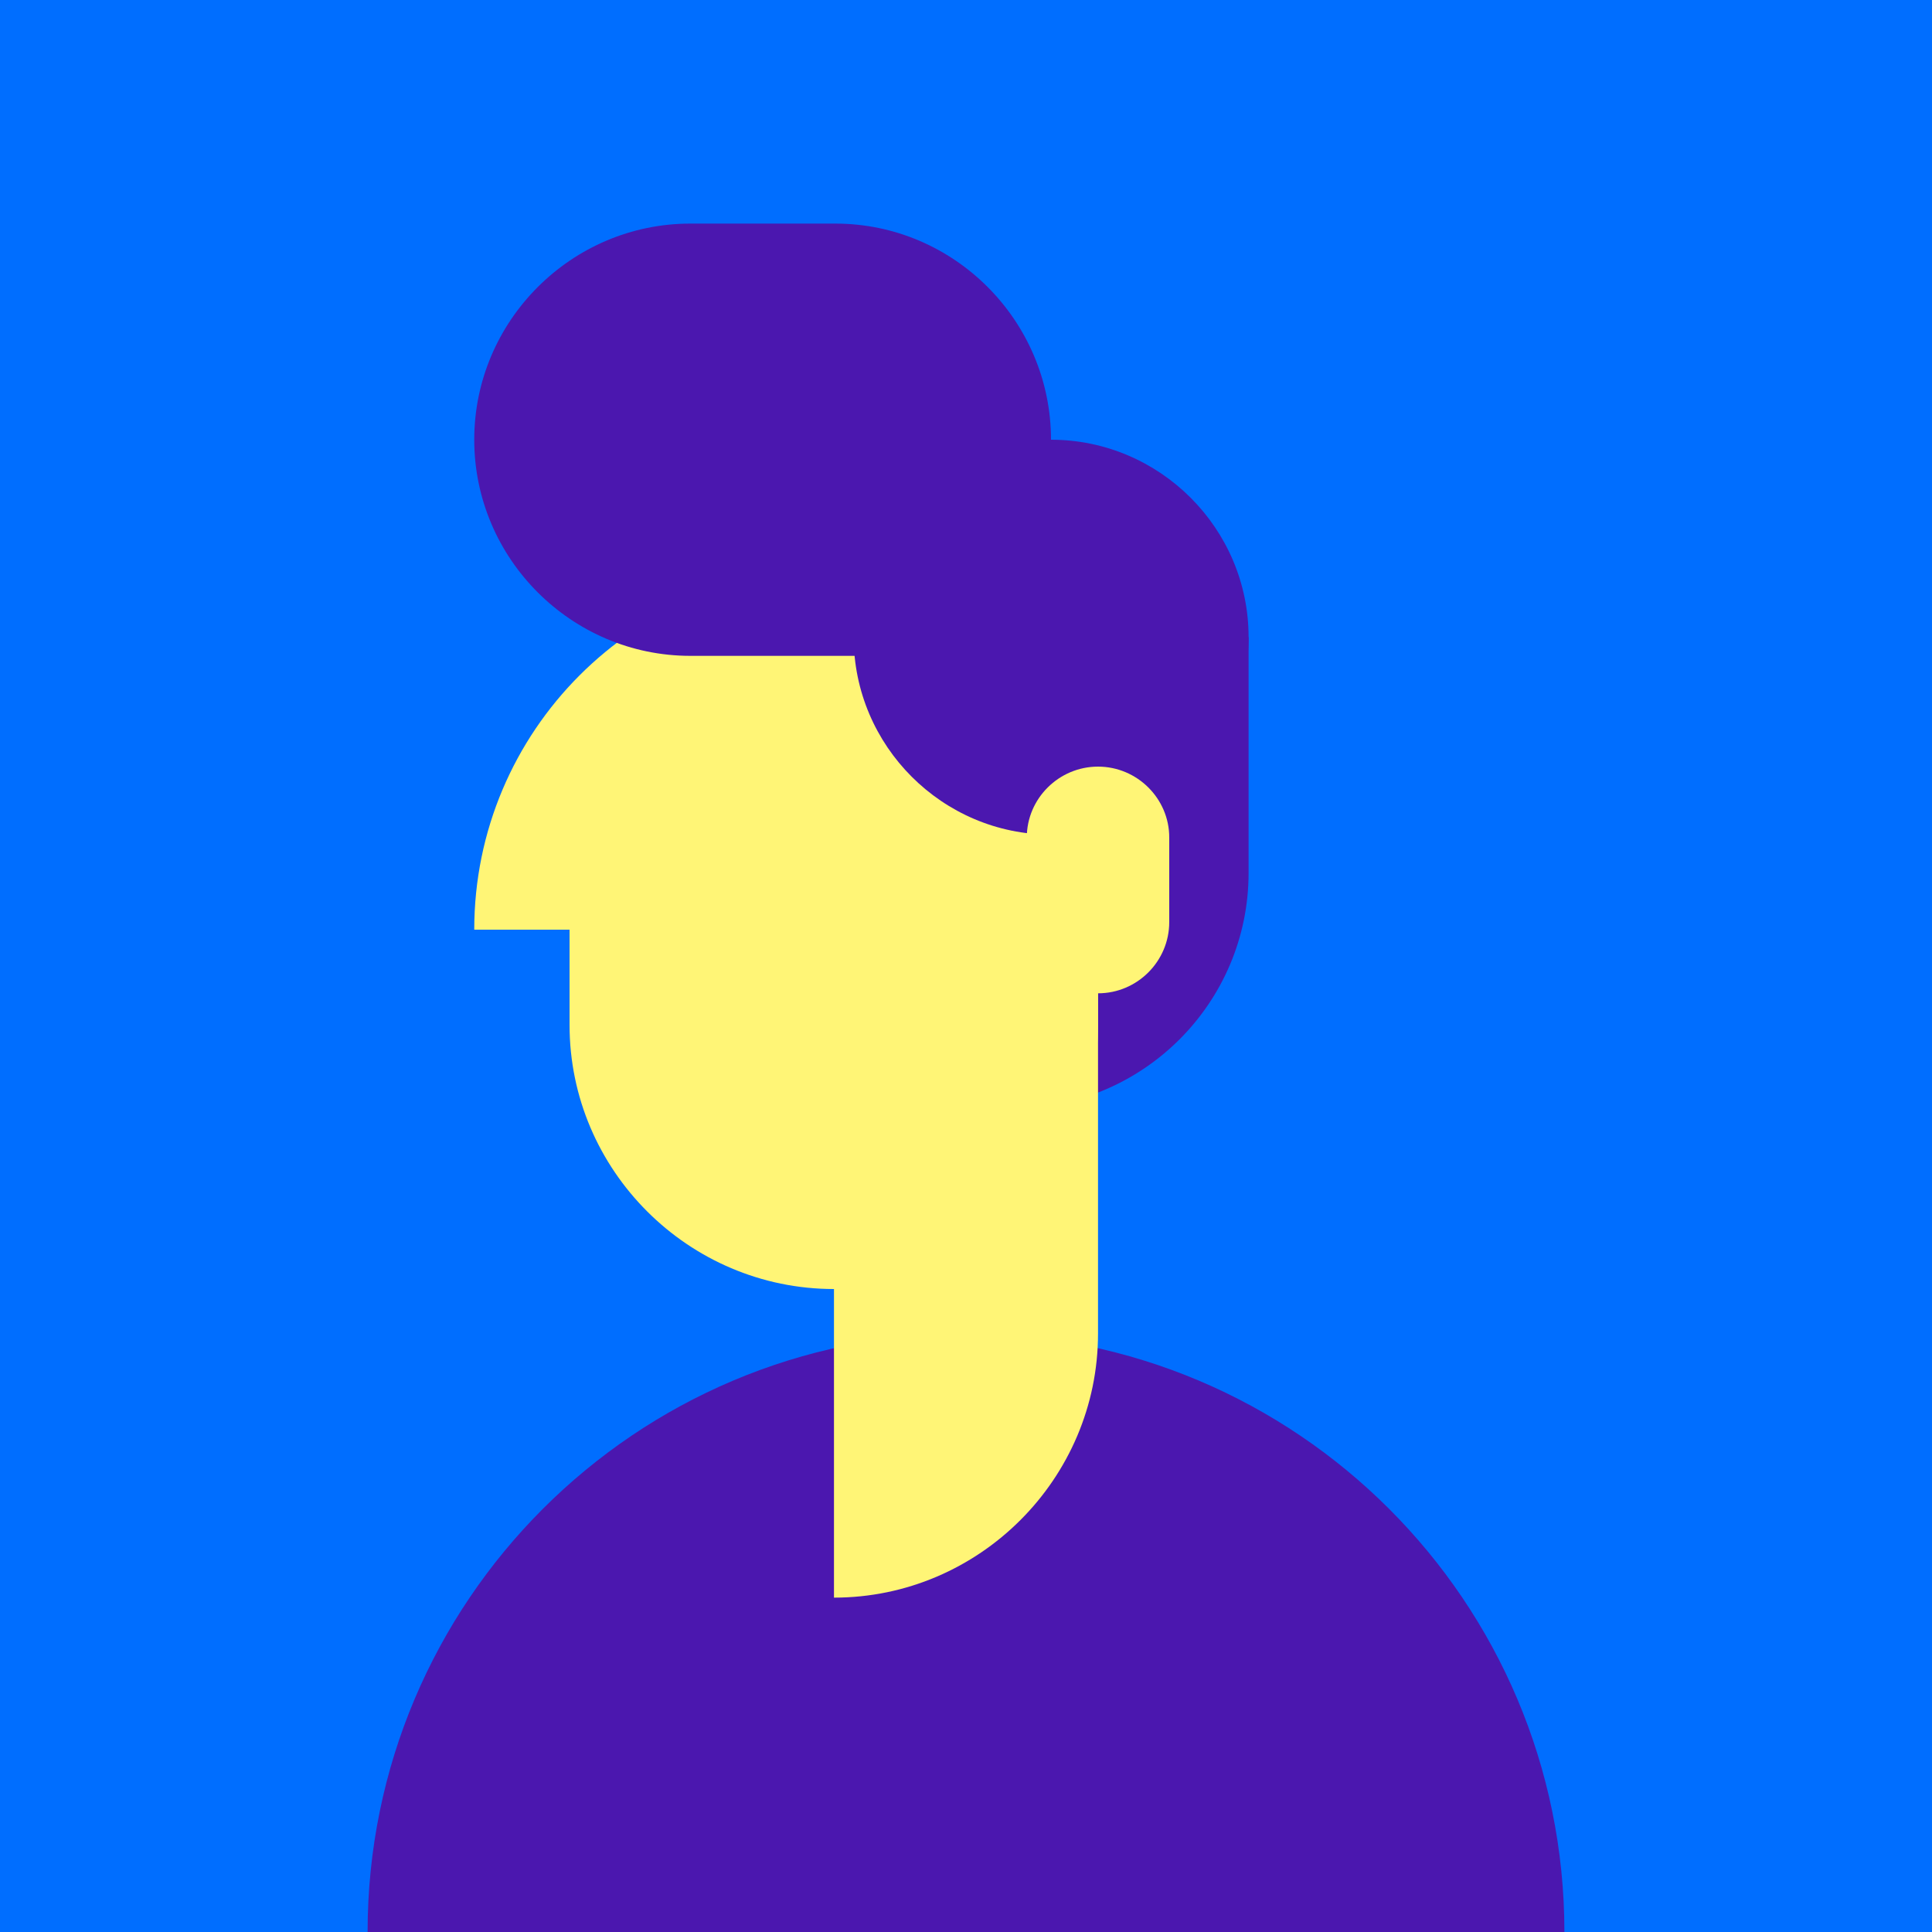
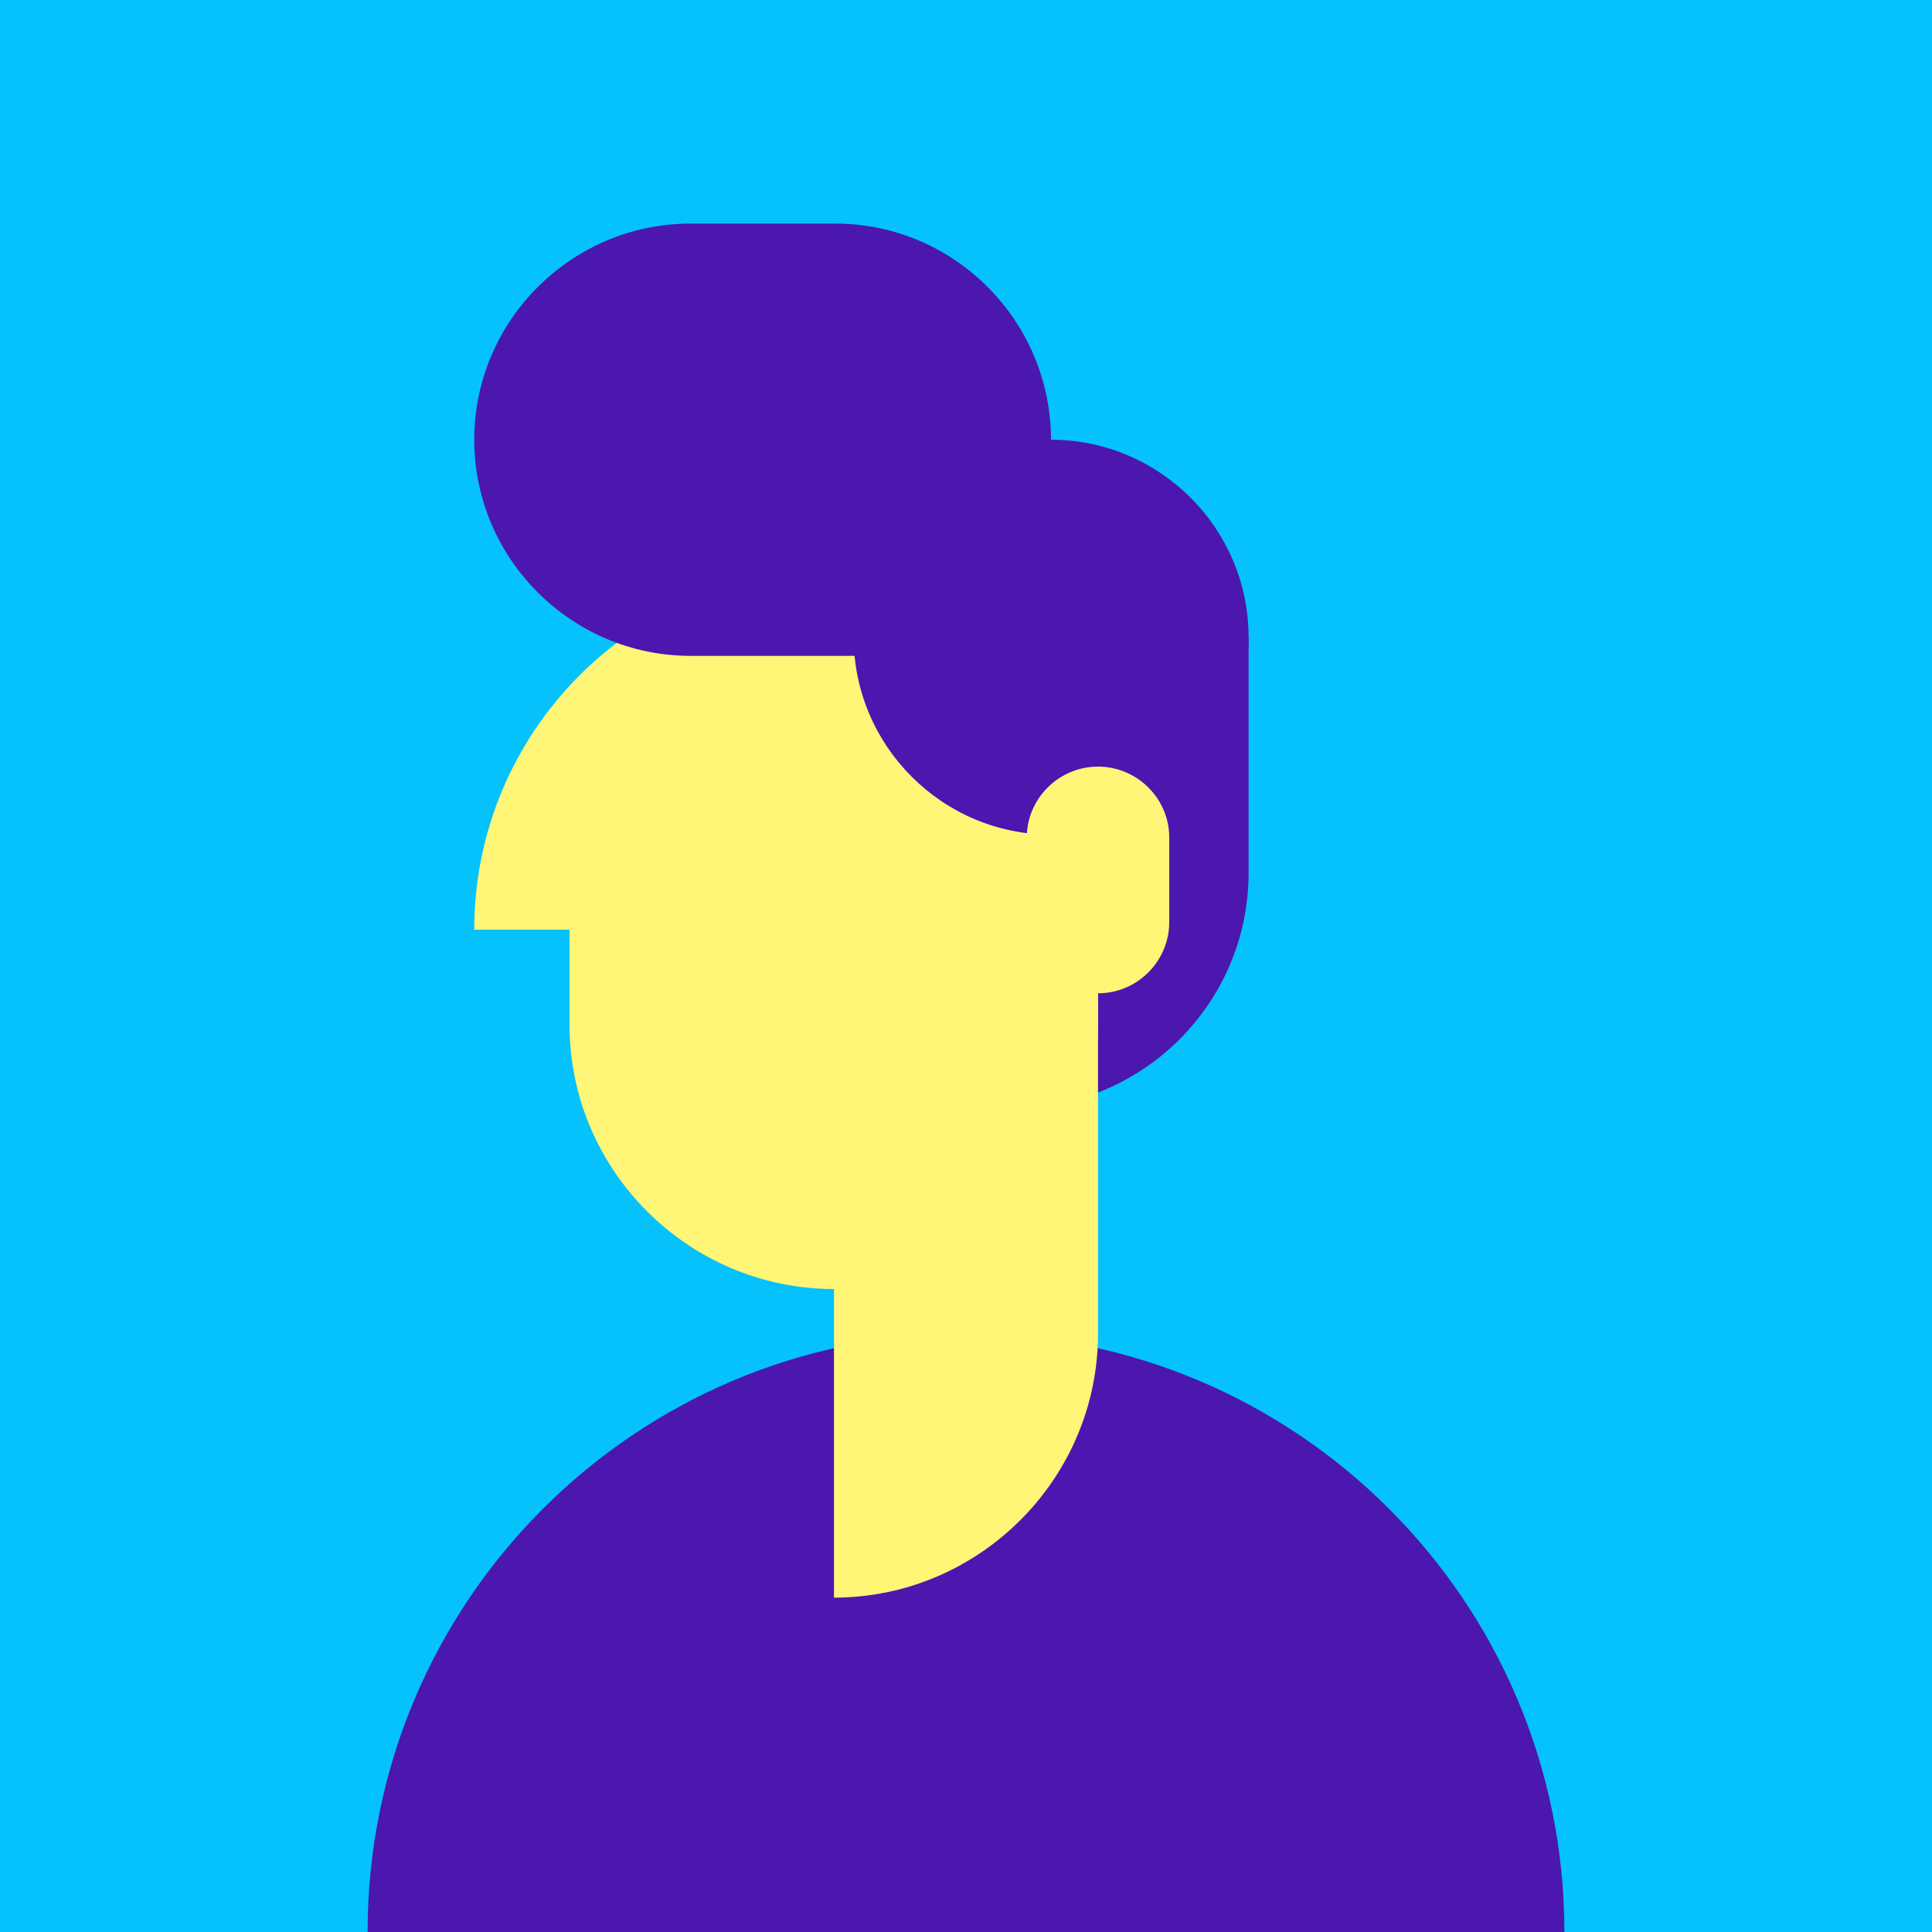
<svg xmlns="http://www.w3.org/2000/svg" version="1.1" id="Layer_1" x="0px" y="0px" width="150px" height="150px" viewBox="0 0 150 150" style="enable-background:new 0 0 150 150;" xml:space="preserve">
  <style type="text/css">
- 	.st0{fill-rule:evenodd;clip-rule:evenodd;fill:#006EFF;}
+ 	.st0{fill-rule:evenodd;clip-rule:evenodd;fill:#06C2FC;}
	.st1{fill-rule:evenodd;clip-rule:evenodd;fill:#4B17AF;}
	.st2{fill-rule:evenodd;clip-rule:evenodd;fill:#FFF576;}
</style>
  <rect class="st0" width="150" height="150" />
  <g>
    <path class="st1" d="M96.94,67.77c0,10.1-8.21,18.29-18.31,18.29s-18.29-8.18-18.29-18.29c0-10.1,8.18-18.31,18.29-18.31   c6.11,0,12.2,0,18.31,0C96.94,55.57,96.94,61.66,96.94,67.77L96.94,67.77z" />
    <path class="st1" d="M75,103.54c25.64,0,46.46,20.79,46.46,46.46H28.54C28.54,124.34,49.34,103.54,75,103.54L75,103.54z" />
    <path class="st2" d="M85.25,77.12h-20.5v46.92l0,0c11.27,0,20.5-9.23,20.5-20.5V77.12z" />
    <path class="st2" d="M64.75,44.25c11.27,0,20.5,9.23,20.5,20.53v14.8c0,11.27-9.23,20.5-20.5,20.5l0,0   c-11.3,0-20.53-9.23-20.53-20.5v-7.4h-7.4l0,0C36.82,56.77,49.31,44.25,64.75,44.25L64.75,44.25z" />
    <path class="st1" d="M81.6,64.8c8.45,0,15.34-6.89,15.34-15.34c0-8.42-6.89-15.32-15.34-15.32c-8.42,0-15.32,6.89-15.32,15.32   C66.28,57.91,73.17,64.8,81.6,64.8L81.6,64.8z" />
    <path class="st1" d="M81.6,50.92h-28c-9.23,0-16.78-7.55-16.78-16.78l0,0c0-9.23,7.55-16.78,16.78-16.78h11.25   c9.23,0,16.75,7.55,16.75,16.78V50.92z" />
    <path class="st2" d="M85.25,59.52L85.25,59.52c3.04,0,5.53,2.48,5.53,5.5v6.57c0,3.04-2.48,5.53-5.53,5.53l0,0   c-3.04,0-5.53-2.48-5.53-5.53v-6.57C79.72,62,82.21,59.52,85.25,59.52L85.25,59.52z" />
  </g>
</svg>
